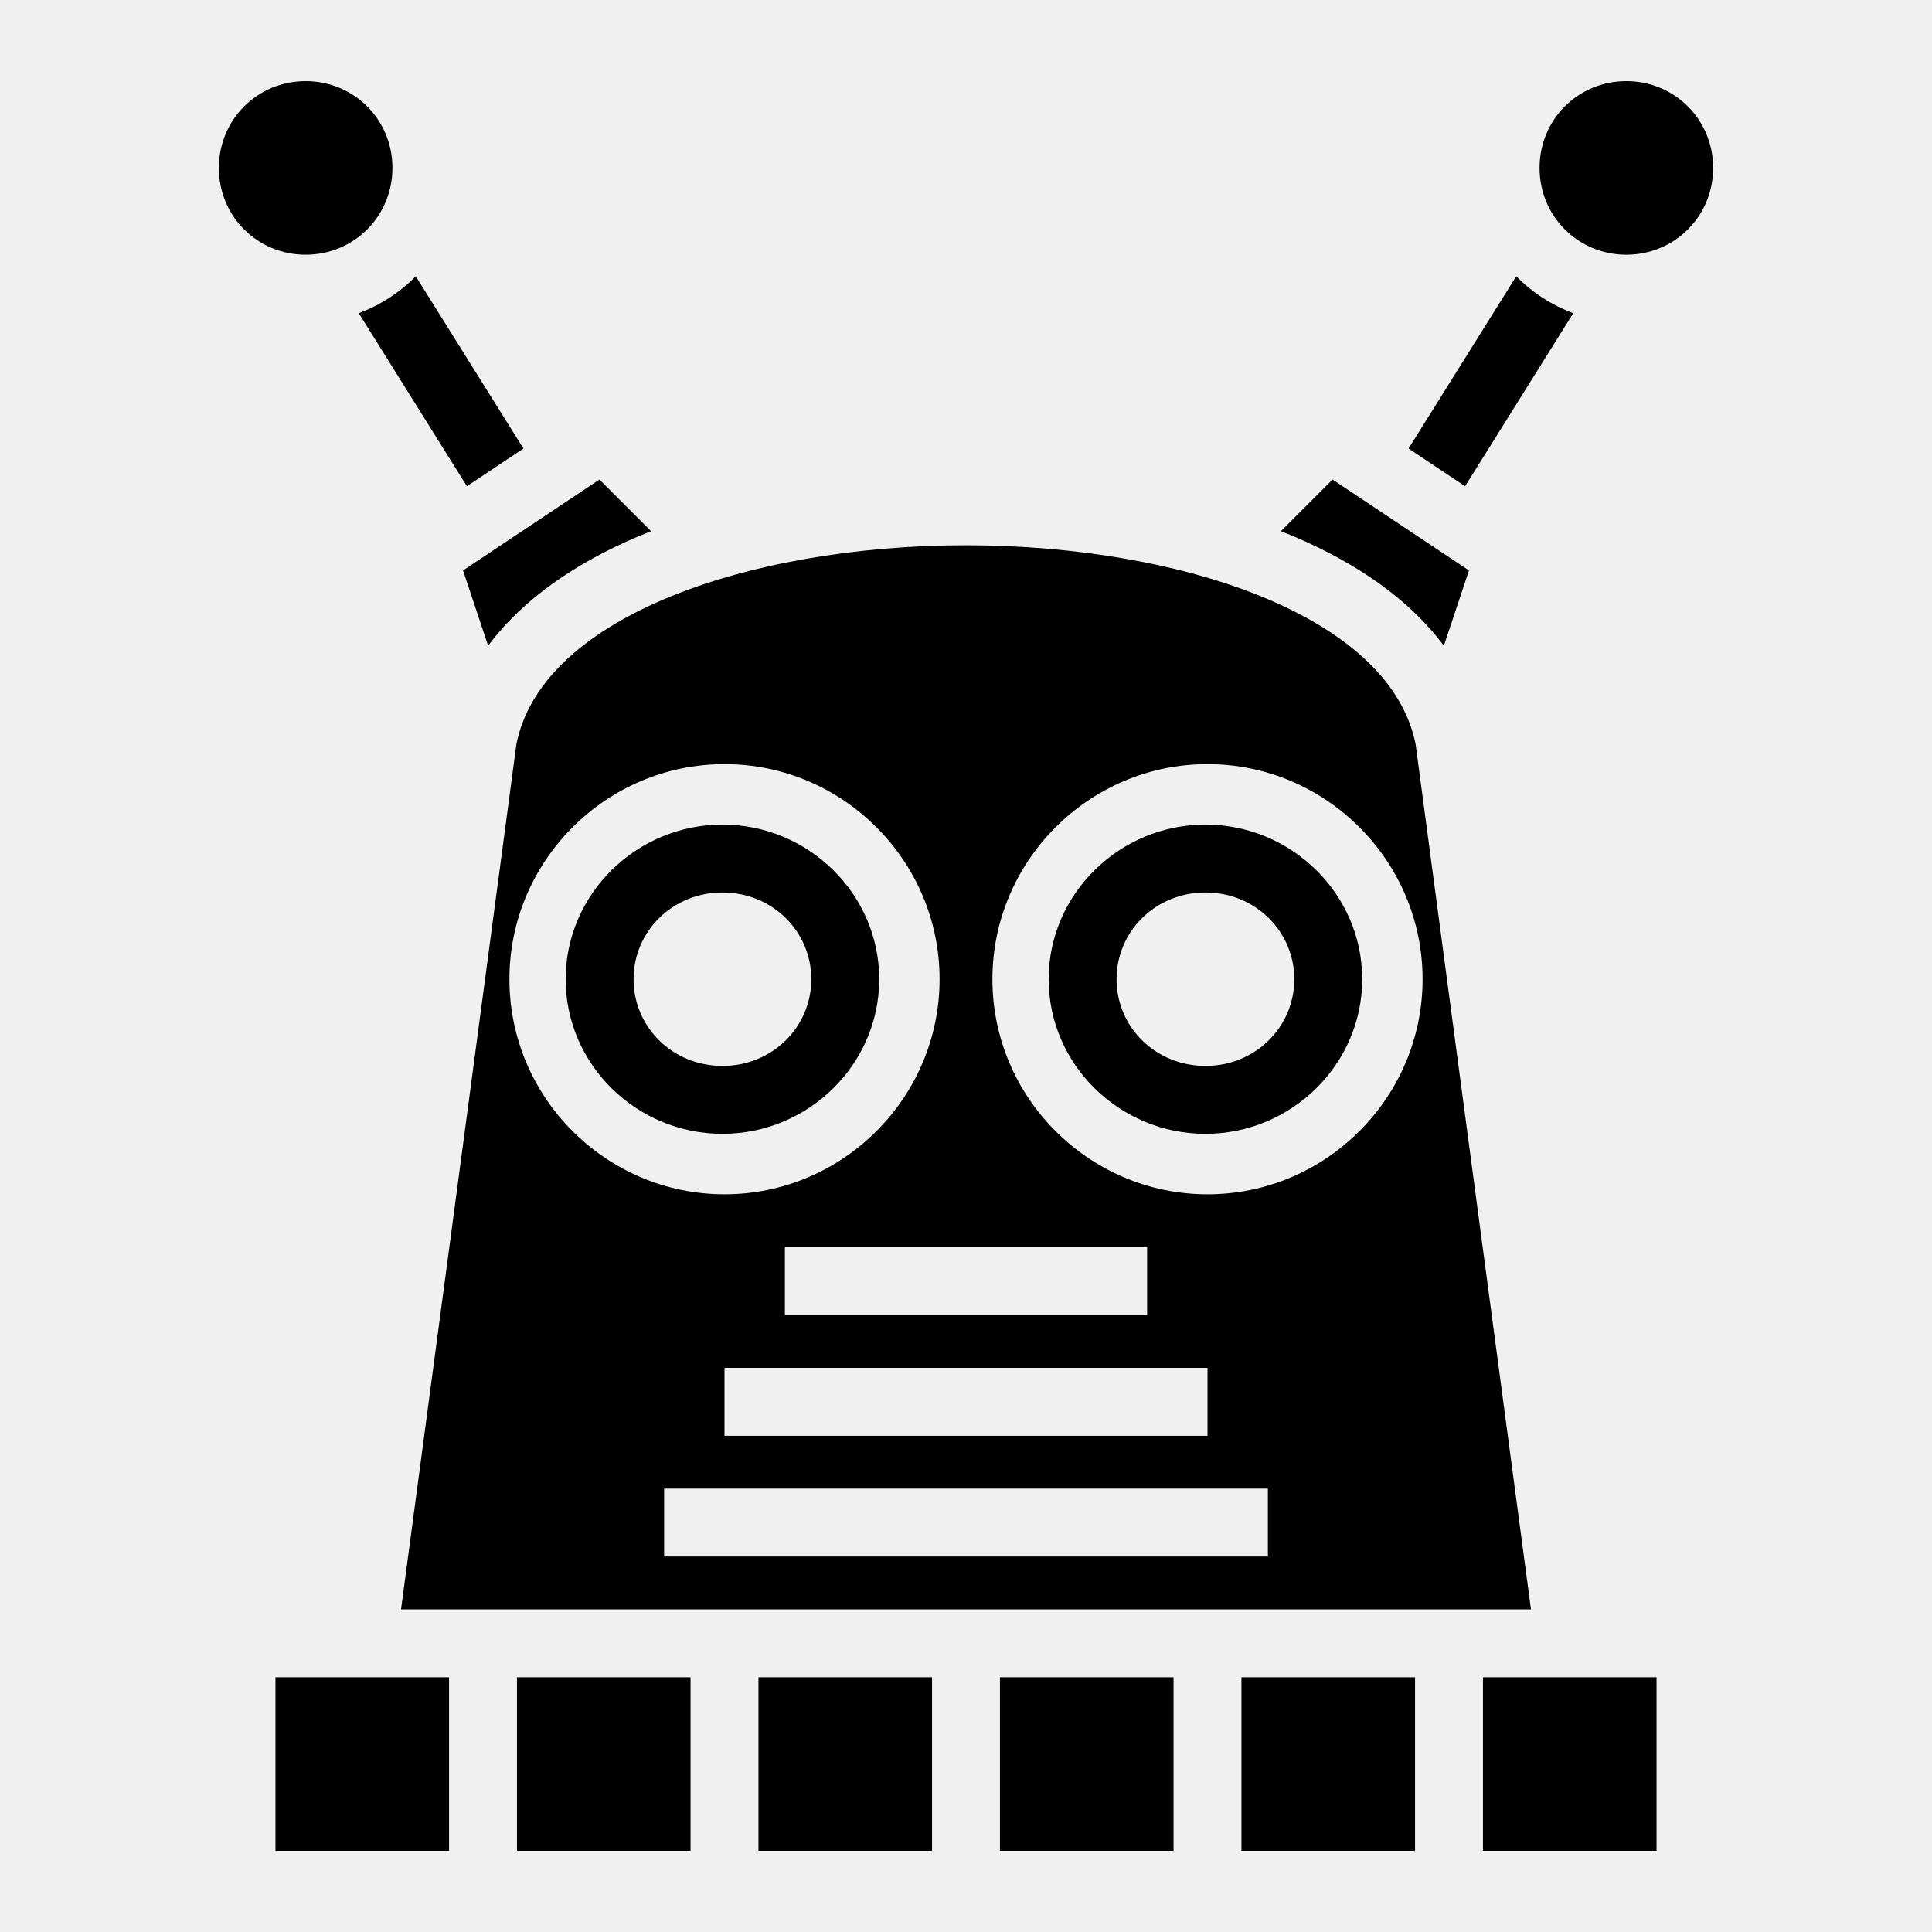
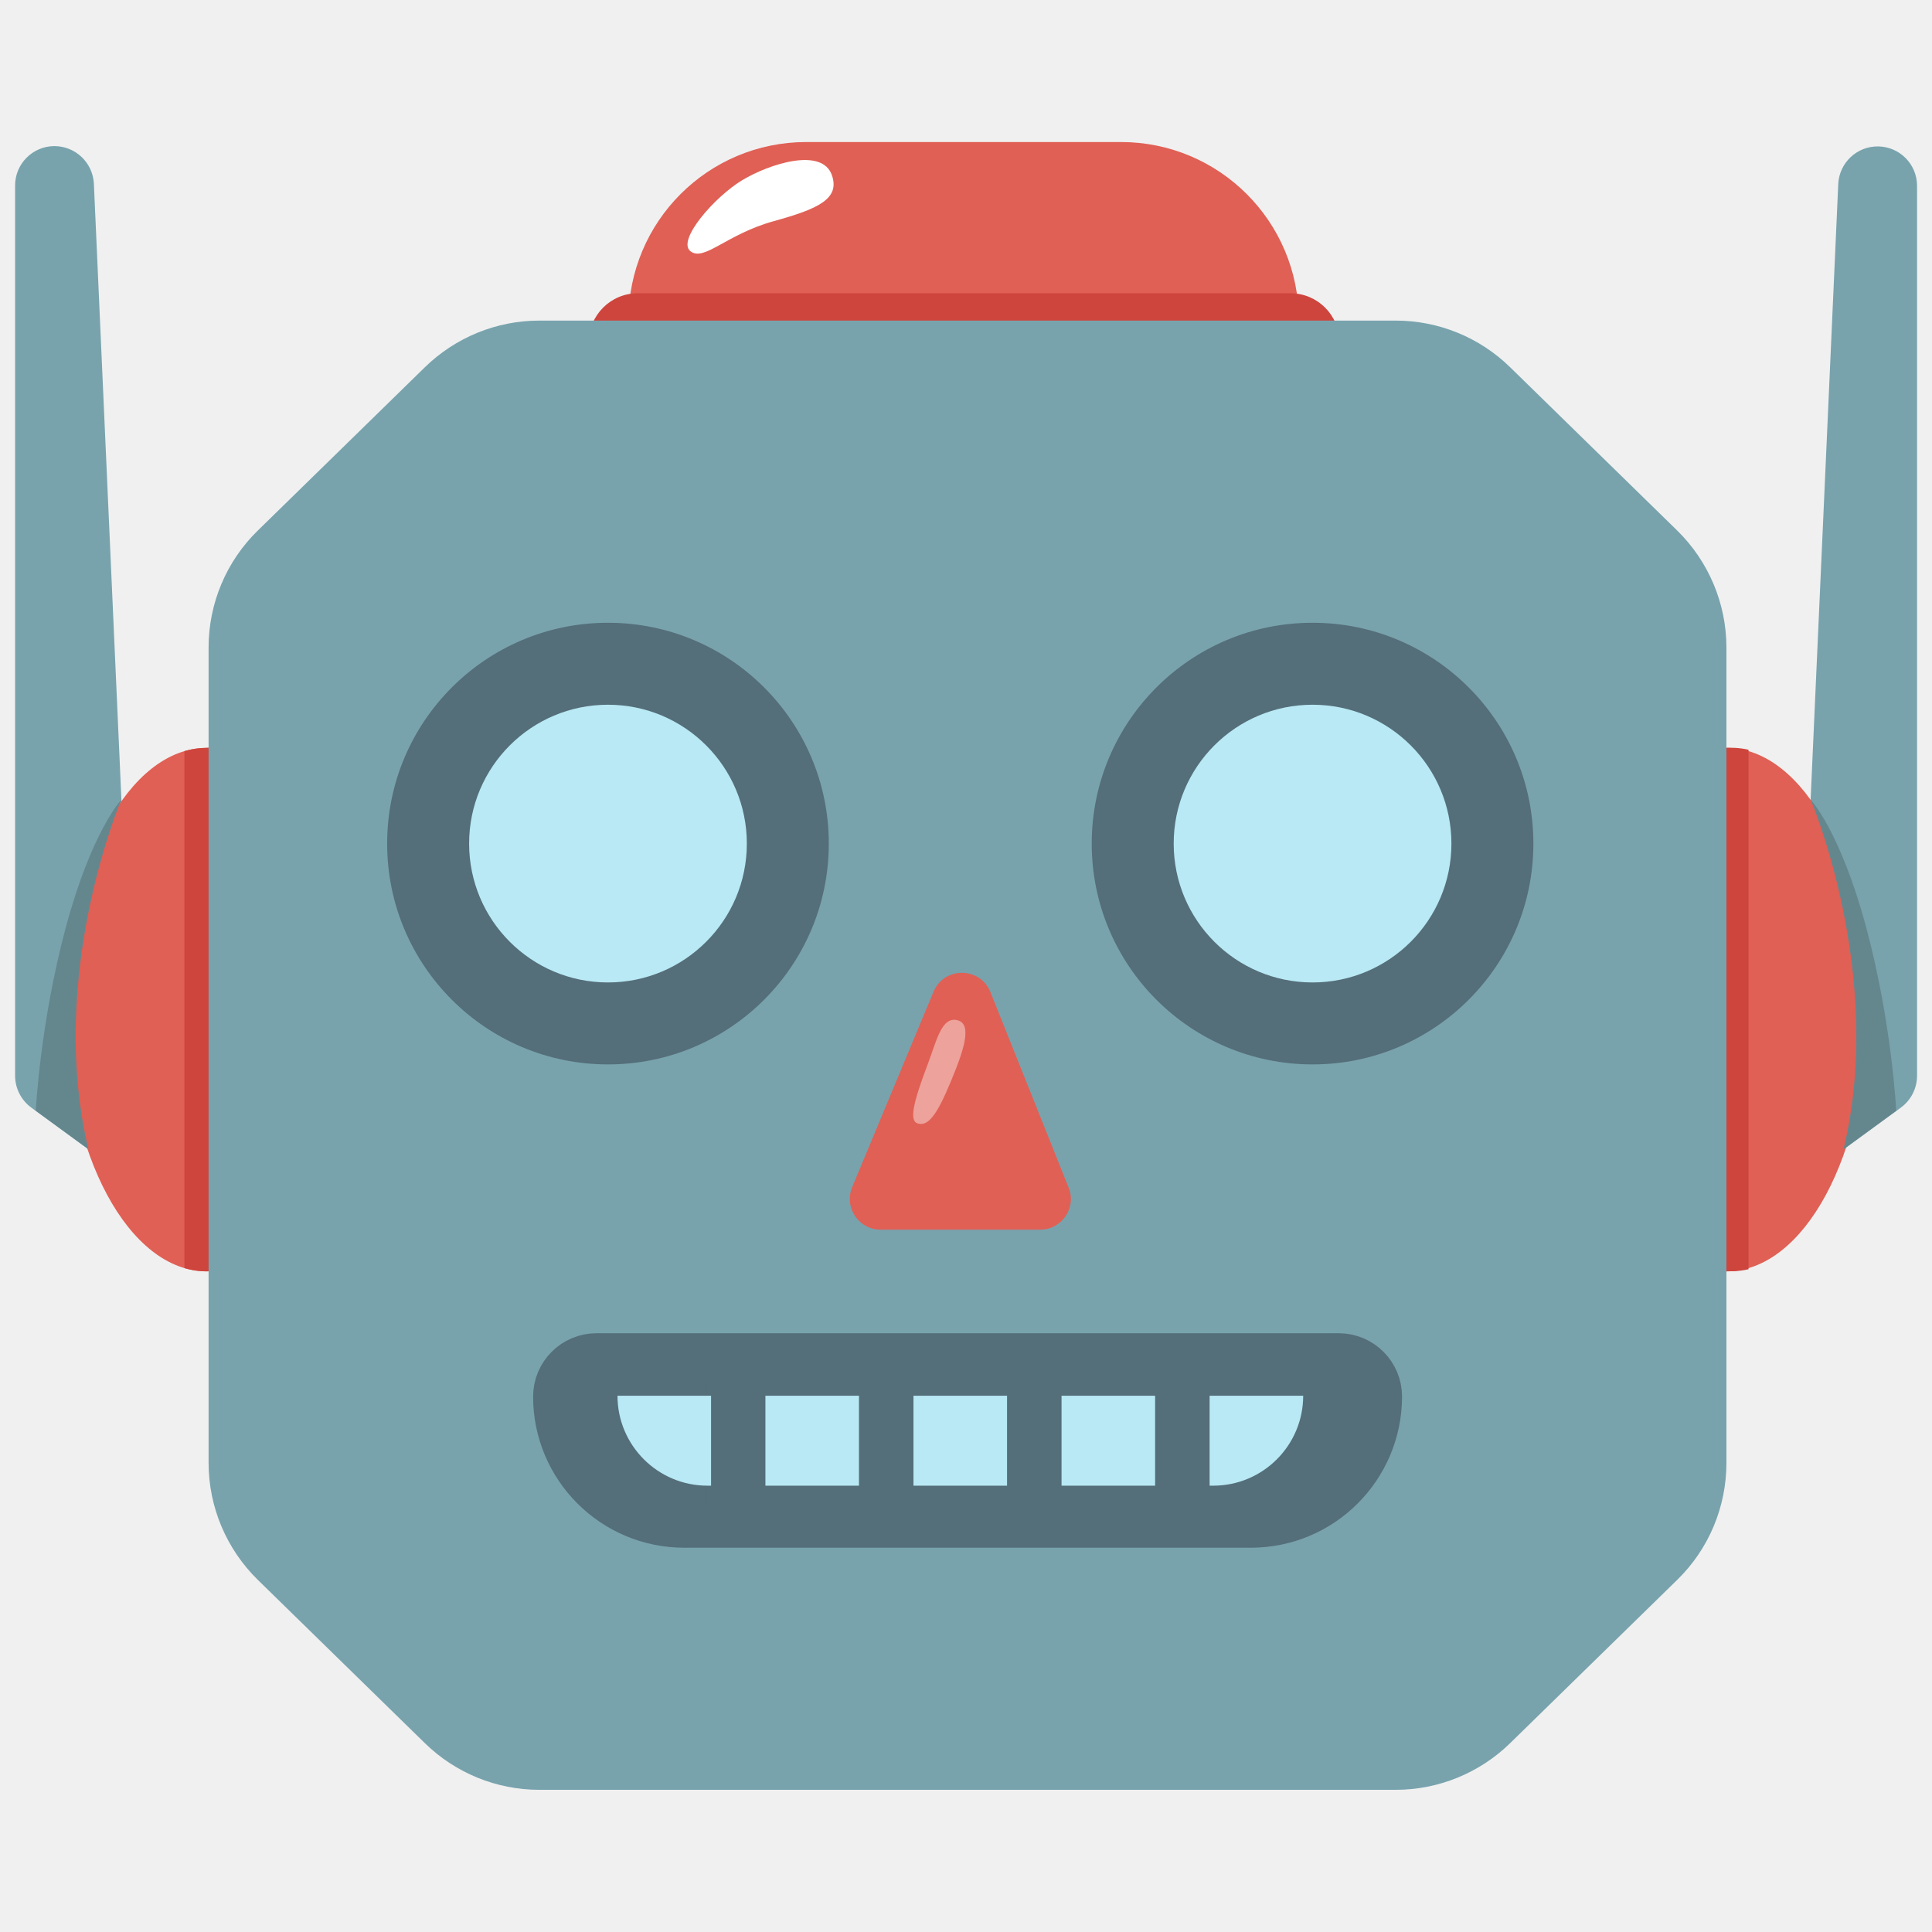
- <svg xmlns="http://www.w3.org/2000/svg" width="1em" height="1em" preserveAspectRatio="xMidYMid meet" viewBox="0 0 512 512" fill="currentColor">
-   <path fill="currentColor" d="M81 21.499c-12.81 0-23 10.192-23 23.002c0 12.81 10.19 23 23 23s23.002-10.19 23.002-23S93.81 21.499 81 21.499zm350 0c-12.81 0-23.002 10.192-23.002 23.002c0 12.81 10.192 23 23.002 23c12.81 0 23-10.19 23-23s-10.19-23.002-23-23.002zM110.18 73.212a41.25 41.25 0 0 1-15.11 9.781l28.666 45.867l14.983-9.988zm291.64 0l-28.539 45.66l14.983 9.988l28.666-45.867a41.25 41.25 0 0 1-15.11-9.781zm-242.966 53.87l-36.143 24.095l6.652 19.955c9.215-12.422 23.339-21.987 39.614-28.912c1.172-.5 2.37-.973 3.568-1.448zm194.292 0l-13.69 13.69c1.197.475 2.395.949 3.567 1.448c16.275 6.925 30.399 16.49 39.614 28.912l6.652-19.955zM256 144.5c-29 0-58.021 4.939-79.977 14.281c-21.898 9.319-35.908 22.38-39.164 38.364L106.28 426.5h299.442l-30.58-229.355c-3.256-15.984-17.266-29.045-39.164-38.364C314.02 149.44 285 144.501 256 144.501zm-64 58c31.373 0 57 25.627 57 57s-25.627 57-57 57s-57-25.627-57-57s25.627-57 57-57zm128 0c31.373 0 57 25.627 57 57s-25.627 57-57 57s-57-25.627-57-57s25.627-57 57-57zm-128.549 16.023c-22.754 0-41.547 18.366-41.547 40.977c0 22.611 18.793 40.977 41.547 40.977c22.754 0 41.549-18.366 41.549-40.977c0-22.611-18.795-40.977-41.549-40.977zm128 0c-22.754 0-41.547 18.366-41.547 40.977c0 22.611 18.793 40.977 41.547 40.977c22.754 0 41.549-18.366 41.549-40.977c0-22.611-18.795-40.977-41.549-40.977zm-128 17.998c13.198 0 23.549 10.269 23.549 22.979c0 12.71-10.35 22.978-23.549 22.978c-13.198 0-23.549-10.268-23.549-22.978s10.351-22.979 23.55-22.979zm128 0c13.198 0 23.549 10.269 23.549 22.979c0 12.71-10.35 22.978-23.549 22.978c-13.198 0-23.549-10.268-23.549-22.978s10.351-22.979 23.55-22.979zM208 330.501h96v18h-96zm-16 32h128v18H192zm-16 32h160v18H176zm-103 50v46h46v-46zm64 0v46h46v-46zm64 0v46h46v-46zm64 0v46h46v-46zm64 0v46h46v-46zm64 0v46h46v-46z" />
+ <svg xmlns="http://www.w3.org/2000/svg" width="1em" height="1em" preserveAspectRatio="xMidYMid meet" viewBox="0 0 128 128">
+   <path fill="#e06055" d="M86.05 35.16H41.64V21.19c0-6.51 5.27-11.78 11.78-11.78h20.85c6.51 0 11.78 5.27 11.78 11.78v13.97z" />
+   <path fill="#fff" d="M55.12 11.62c-.64-1.89-4.14-.77-5.95.32s-4.34 3.97-3.43 4.7c.9.72 2.38-1.12 5.53-1.99c2.93-.81 4.38-1.47 3.85-3.03z" />
+   <path fill="#ce453e" d="M88.73 24.77H39.01v-2.1a3.24 3.24 0 0 1 3.24-3.24H85.5a3.24 3.24 0 0 1 3.24 3.24v2.1z" />
+   <path fill="#78a3ad" d="m119.73 58.05l2.06-45.88a2.612 2.612 0 0 1 5.22.12v58.98c0 .83-.4 1.62-1.07 2.11l-7.41 5.41l1.2-20.74zm-111.46 0L6.22 12.17a2.622 2.622 0 0 0-2.61-2.49C2.17 9.68 1 10.85 1 12.29v58.98c0 .83.4 1.62 1.07 2.11l7.41 5.41l-1.21-20.74z" />
+   <ellipse cx="13.69" cy="66.89" fill="#e06055" rx="9.33" ry="17.34" />
+   <defs>
+     <ellipse id="svgIDa" cx="13.69" cy="66.89" rx="9.33" ry="17.34" />
+   </defs>
+   <clipPath id="svgIDb">
+     <use href="#svgIDa" />
+   </clipPath>
+   <path fill="#ce453e" d="M12.22 49.54h2.62v34.69h-2.62z" clip-path="url(#svgIDb)" />
+   <defs>
+     <ellipse id="svgIDc" cx="13.69" cy="66.89" rx="9.33" ry="17.34" />
+   </defs>
+   <clipPath id="svgIDd">
+     <use href="#svgIDc" />
+   </clipPath>
+   <path fill="#ce453e" d="M12.54 49.54h2.62v34.69h-2.62z" clip-path="url(#svgIDd)" transform="rotate(-180 13.845 66.886)" />
+   <ellipse cx="114.38" cy="66.89" fill="#e06055" rx="9.33" ry="17.34" />
+   <defs>
+     <ellipse id="svgIDe" cx="114.38" cy="66.89" rx="9.33" ry="17.34" />
+   </defs>
+   <clipPath id="svgIDf">
+     <use href="#svgIDe" />
+   </clipPath>
+   <path fill="#ce453e" d="M113.23 49.54h2.62v34.69h-2.62z" clip-path="url(#svgIDf)" transform="rotate(-180 114.537 66.886)" />
+   <defs>
+     <ellipse id="svgIDg" cx="114.38" cy="66.89" rx="9.33" ry="17.34" />
+   </defs>
+   <clipPath id="svgIDh">
+     <use href="#svgIDg" />
+   </clipPath>
+   <path fill="#ce453e" d="M112.91 49.54h2.62v34.69h-2.62z" clip-path="url(#svgIDh)" />
+   <path fill="#78a3ad" d="m111.12 35.15l-11.07-10.82a10.841 10.841 0 0 0-7.58-3.09H35.73c-2.83 0-5.55 1.11-7.58 3.09L17.08 35.15a10.816 10.816 0 0 0-3.26 7.75v54.02c0 2.92 1.18 5.71 3.26 7.75l11.07 10.82c2.03 1.98 4.74 3.09 7.58 3.09h56.74c2.83 0 5.55-1.11 7.58-3.09l11.07-10.82c2.09-2.04 3.26-4.83 3.26-7.75V42.9c0-2.91-1.18-5.71-3.26-7.75z" />
+   <circle cx="40.28" cy="55.89" r="14.63" fill="#546e7a" />
+   <circle cx="40.28" cy="55.89" r="9.2" fill="#b8e9f4" />
+   <circle cx="86.96" cy="55.89" r="14.63" fill="#546e7a" />
+   <circle cx="86.96" cy="55.89" r="9.2" fill="#b8e9f4" />
+   <path fill="#64878e" d="M8.04 52.98S3.08 64.56 5.86 76.14l-3.49-2.55s.28-5.78 1.99-12.15c1.72-6.39 3.68-8.46 3.68-8.46zm111.92 0s4.96 11.58 2.18 23.16l3.49-2.55s-.28-5.78-1.99-12.15c-1.72-6.39-3.68-8.46-3.68-8.46z" />
+   <path fill="#e06055" d="m61.85 65.7l-5.39 12.95c-.56 1.34.43 2.82 1.88 2.82h10.57c1.44 0 2.43-1.46 1.89-2.79l-5.18-12.95c-.68-1.69-3.07-1.71-3.77-.03z" />
+   <path fill="#eda29b" d="M63.46 67.6c-1.09-.31-1.42 1.41-2 2.92c-.96 2.53-1.22 3.71-.69 3.9c.7.26 1.31-.54 2.25-2.83c.9-2.15 1.36-3.73.44-3.99z" />
+   <path fill="#eceff1" d="M48.39 90.33v10.21m10.58-10.21v10.21m10.59-10.21v10.21m10.58-10.21v10.21" />
+   <path fill="#b8e9f4" d="M81.99 100.54H46.21c-4.91 0-8.9-3.98-8.9-8.9v-1.31h53.57v1.31c0 4.91-3.98 8.9-8.89 8.9z" />
+   <path fill="#546e7a" stroke="#546e7a" stroke-miterlimit="10" stroke-width="4" d="M82.87 100.54H45.33c-4.42 0-8.01-3.59-8.01-8.01c0-1.22.99-2.2 2.2-2.2h49.17c1.22 0 2.2.99 2.2 2.2c-.01 4.42-3.59 8.01-8.02 8.01z" />
+   <path fill="#546e7a" d="M46.82 91.52v8.4s-9.5-.78-9.5-8.28l9.5-.12zm34.48 0v8.4s9.5-.78 9.5-8.28l-9.5-.12z" />
+   <path fill="#b8e9f4" d="M50.71 92.47h6.2v5.96h-6.2zm9.81 0h6.2v5.96h-6.2zm9.81 0h6.2v5.96h-6.2zm10.05 5.96h-.24v-5.96h6.2c0 3.29-2.67 5.96-5.96 5.96zm-33.27 0h-.24c-3.29 0-5.96-2.67-5.96-5.96h6.2v5.96z" />
+   <path fill="#fff" d="M118.24 202.27c.01-5.65-4.59-10.26-10.25-10.27c-2.91 0-5.53 1.21-7.4 3.16v-1.6c.02-11.3-6.13-21.82-16.2-28.07l3.93-7.16c.5-.89.61-1.92.33-2.89c-.28-.98-.92-1.79-1.85-2.3c-.55-.3-1.17-.45-1.8-.45c-1.39 0-2.67.75-3.33 1.97l-4.11 7.49c-4.27-1.57-8.78-2.37-13.48-2.38c-4.64-.01-9.13.78-13.38 2.34l-4.1-7.49a3.797 3.797 0 0 0-3.33-1.98c-.64 0-1.28.16-1.8.45c-.9.48-1.57 1.31-1.86 2.28c-.28.97-.16 2.04.32 2.88l3.92 7.17c-10.11 6.2-16.28 16.72-16.29 28.04v1.7c-.08-.09-.16-.18-.25-.26a10.182 10.182 0 0 0-7.25-3.01c-5.65-.01-10.25 4.59-10.26 10.24l-.04 31.39c-.01 5.66 4.58 10.26 10.24 10.27c2.74 0 5.32-1.06 7.26-3c.19-.18.36-.38.53-.57l-.01 4.5c-.01 2.88 1.11 5.58 3.14 7.62a10.69 10.69 0 0 0 7.6 3.16h2.69l-.02 13.86c-.01 5.65 4.59 10.26 10.24 10.27c5.65.01 10.26-4.59 10.27-10.24l.02-13.85l4.61.01l-.02 13.86c0 2.74 1.06 5.31 3 7.25c1.94 1.94 4.51 3.01 7.24 3.01c5.65.01 10.25-4.59 10.26-10.24l.01-13.85h2.71c5.93.01 10.76-4.81 10.77-10.74l.01-4.34c1.88 2.1 4.6 3.42 7.63 3.42c5.65.01 10.25-4.59 10.26-10.24l.04-31.41zM27.5 233.54c0 4.15-3.36 7.49-7.5 7.49a7.503 7.503 0 0 1-7.49-7.51l.04-31.39a7.51 7.51 0 0 1 7.51-7.49c4.14 0 7.5 3.37 7.49 7.5l-.05 31.4zm2.81-40.21c.07-11.54 7.01-21.57 17.26-26.84l-5.22-9.56c-.28-.5-.1-1.14.41-1.41c.5-.28 1.13-.09 1.41.42l5.28 9.64c4.43-1.96 9.41-3.06 14.66-3.05c5.27 0 10.24 1.12 14.69 3.1l5.3-9.65c.27-.5.9-.68 1.41-.41c.51.28.69.92.41 1.42l-5.24 9.55c10.22 5.31 17.13 15.34 17.17 26.87v.14l-67.53-.08c-.01-.05-.01-.1-.01-.14zm67.24 51.47c0 3.6-2.37 6.63-5.63 7.63c-.75.23-1.55.36-2.38.36H84.1l-.01 6.51h-.02l-.01 10.09c0 4.14-3.37 7.5-7.51 7.49c-4.13 0-7.49-3.37-7.48-7.5l.02-16.61l-10.12-.01l-.02 16.61c-.01 4.14-3.37 7.5-7.51 7.49c-4.13-.01-7.49-3.37-7.48-7.51l.01-10.1h-.01l.01-6.51l-5.44-.01c-4.42-.01-8-3.58-7.99-8.01v-5.49h.01l.05-43.17l67.02.08l-.05 43.18h.01l-.03 5.48zm10.4-3.65c-4.14 0-7.49-3.36-7.49-7.51l.04-31.39c0-4.14 3.36-7.5 7.5-7.49c4.14 0 7.49 3.37 7.48 7.51l-.03 31.39a7.5 7.5 0 0 1-7.5 7.49z" />
+   <path fill="#7cb342" d="M108 194.76c-4.14-.01-7.5 3.35-7.5 7.49l-.04 31.39c0 4.15 3.35 7.5 7.49 7.51c4.14 0 7.5-3.34 7.5-7.49l.03-31.39c.01-4.15-3.34-7.51-7.48-7.51zm-87.95-.12c-4.14-.01-7.5 3.35-7.51 7.49l-.04 31.39c-.01 4.15 3.35 7.5 7.49 7.51c4.14.01 7.5-3.34 7.5-7.49l.05-31.4c.01-4.13-3.35-7.49-7.49-7.5zm77.79-1.23c-.04-11.53-6.95-21.56-17.17-26.87l5.24-9.55c.28-.5.1-1.14-.41-1.42c-.51-.27-1.14-.09-1.41.41l-5.3 9.65c-4.45-1.98-9.42-3.1-14.69-3.1c-5.25-.01-10.23 1.09-14.66 3.05l-5.28-9.64a1.04 1.04 0 0 0-1.41-.42c-.51.27-.7.91-.41 1.41l5.22 9.56c-10.25 5.27-17.2 15.3-17.26 26.84v.14l67.53.08c.01-.05.01-.1.01-.14zm-49.12-12.15a2.832 2.832 0 0 1-2.82-2.83c0-1.56 1.27-2.83 2.83-2.83c1.57 0 2.83 1.28 2.83 2.84c0 1.55-1.27 2.82-2.84 2.82zm30.75.03c-1.56 0-2.83-1.27-2.83-2.83a2.849 2.849 0 0 1 2.84-2.83c1.55.01 2.82 1.29 2.82 2.84c0 1.56-1.27 2.82-2.83 2.82zm18.14 14.86l-67.02-.08l-.05 43.17h-.01v5.49c-.01 4.43 3.56 8 7.99 8.01l5.44.01l-.01 6.51h.01l-.01 10.1c-.01 4.13 3.35 7.5 7.48 7.51c4.14.01 7.5-3.36 7.51-7.49l.02-16.61l10.12.01l-.02 16.61c-.01 4.13 3.35 7.51 7.48 7.5c4.14.01 7.5-3.35 7.51-7.49l.01-10.09h.02l.01-6.51h5.44c.83 0 1.63-.12 2.38-.36c3.26-1.01 5.63-4.04 5.63-7.63l.02-5.47h-.01l.06-43.19z" />
+   <path fill="#fff" d="M48.73 175.59c-1.56 0-2.83 1.27-2.83 2.83s1.26 2.83 2.82 2.83c1.57 0 2.84-1.27 2.84-2.83a2.84 2.84 0 0 0-2.83-2.83zm30.75.03c-1.56 0-2.83 1.28-2.84 2.83c0 1.57 1.27 2.83 2.83 2.83s2.83-1.26 2.83-2.83c0-1.54-1.27-2.82-2.82-2.83z" />
</svg>
